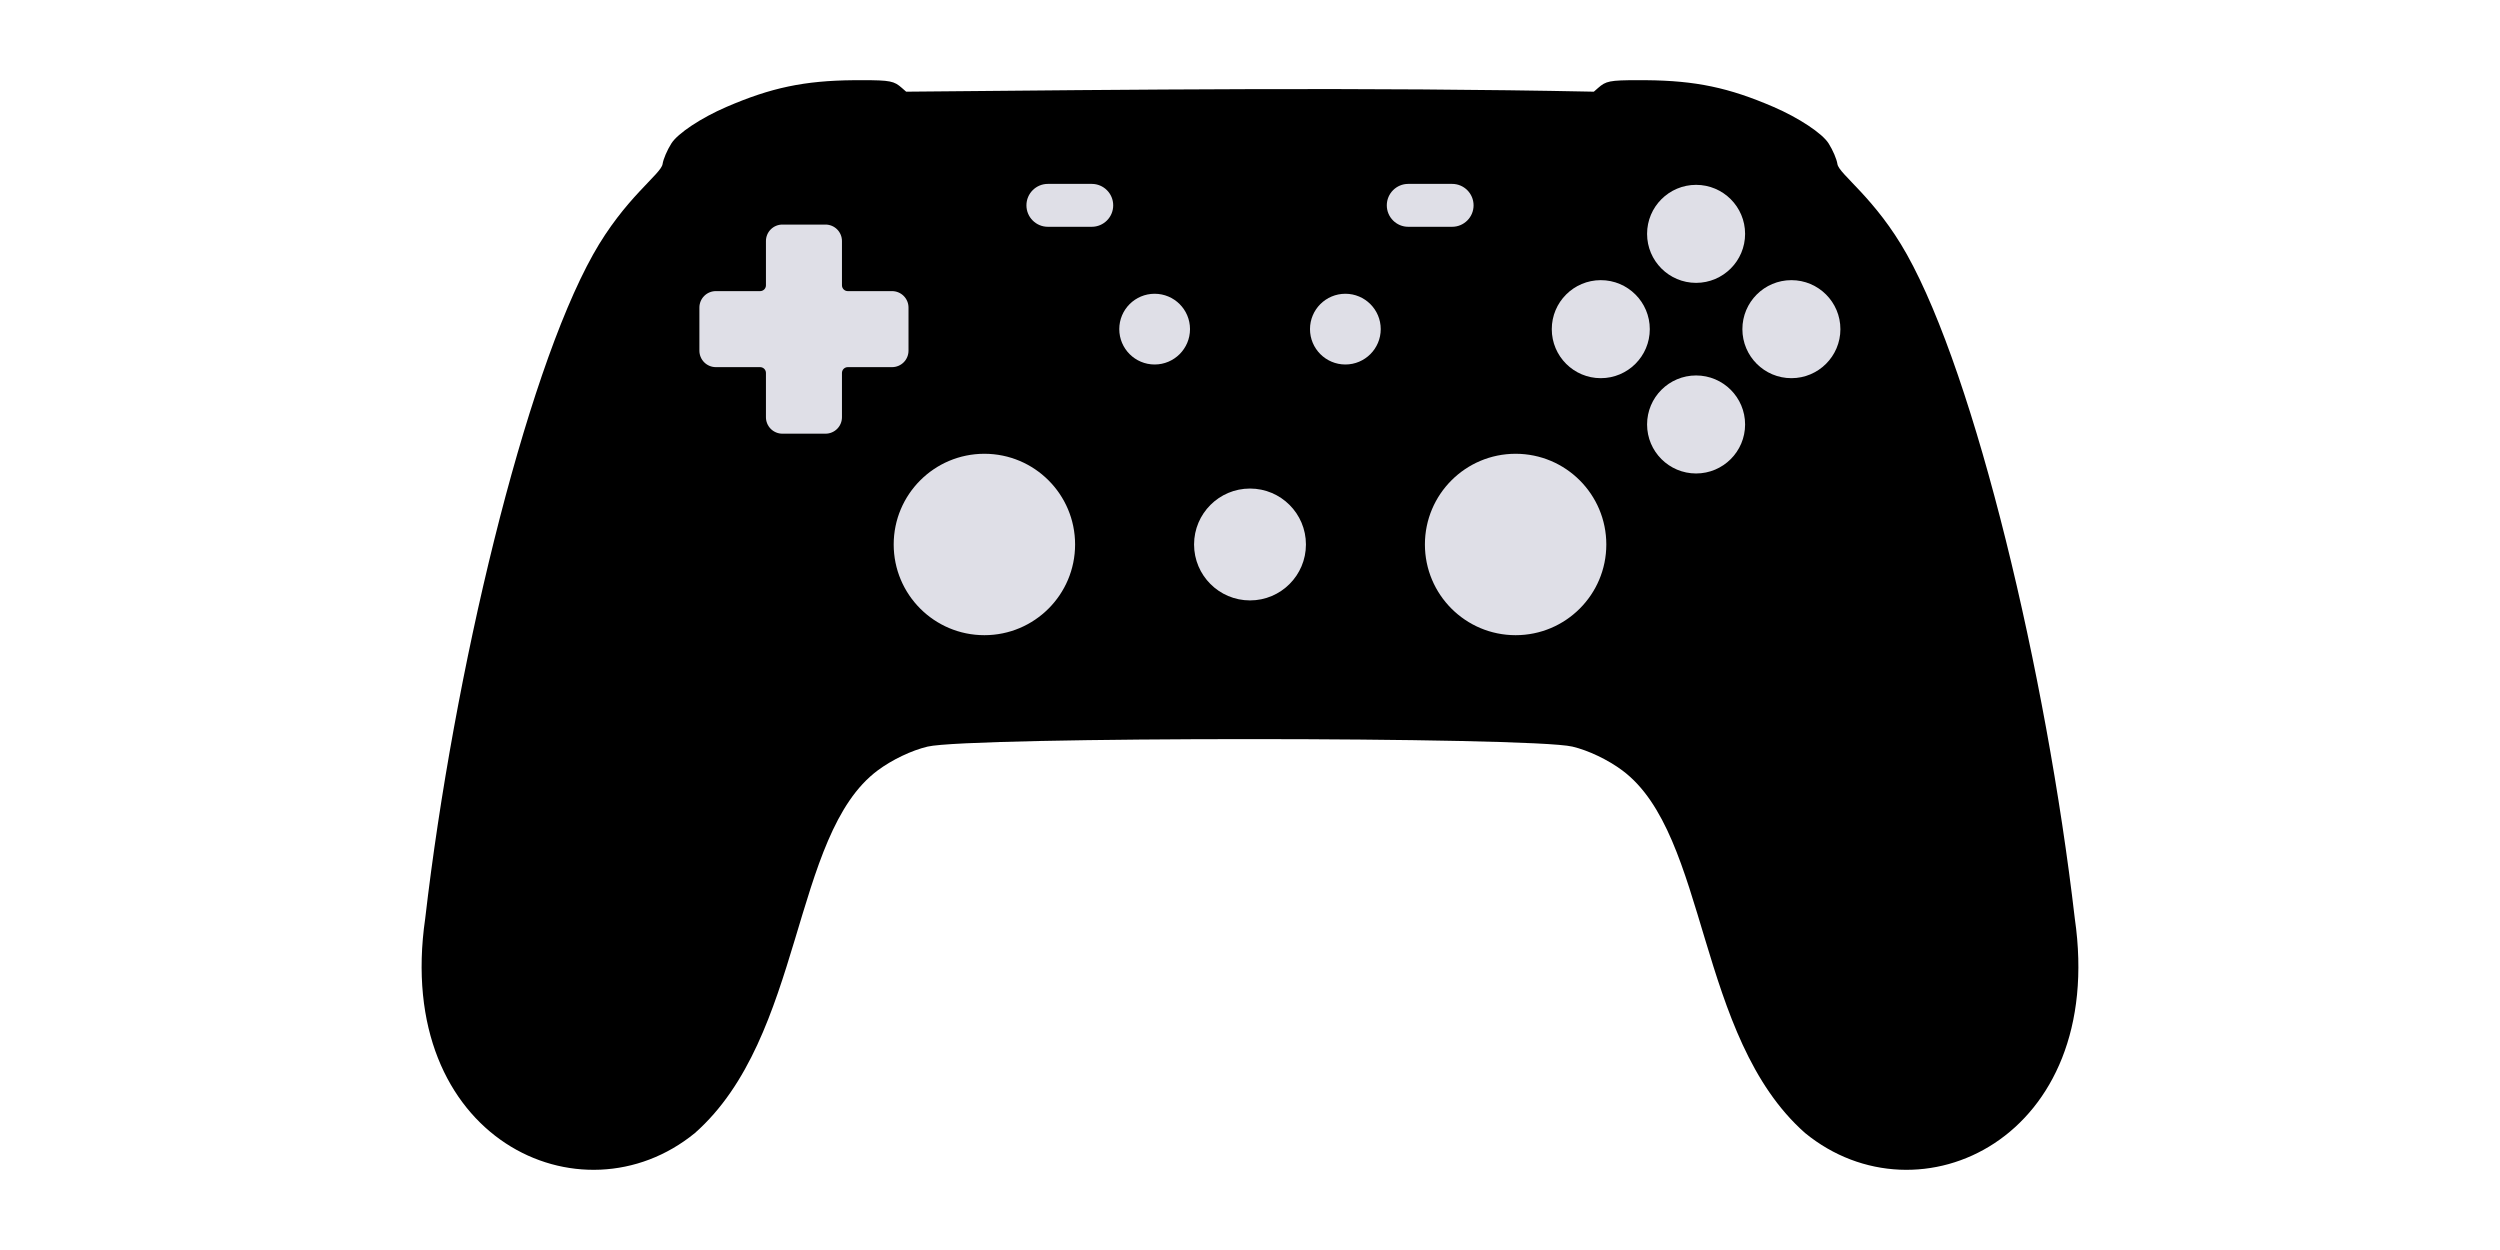
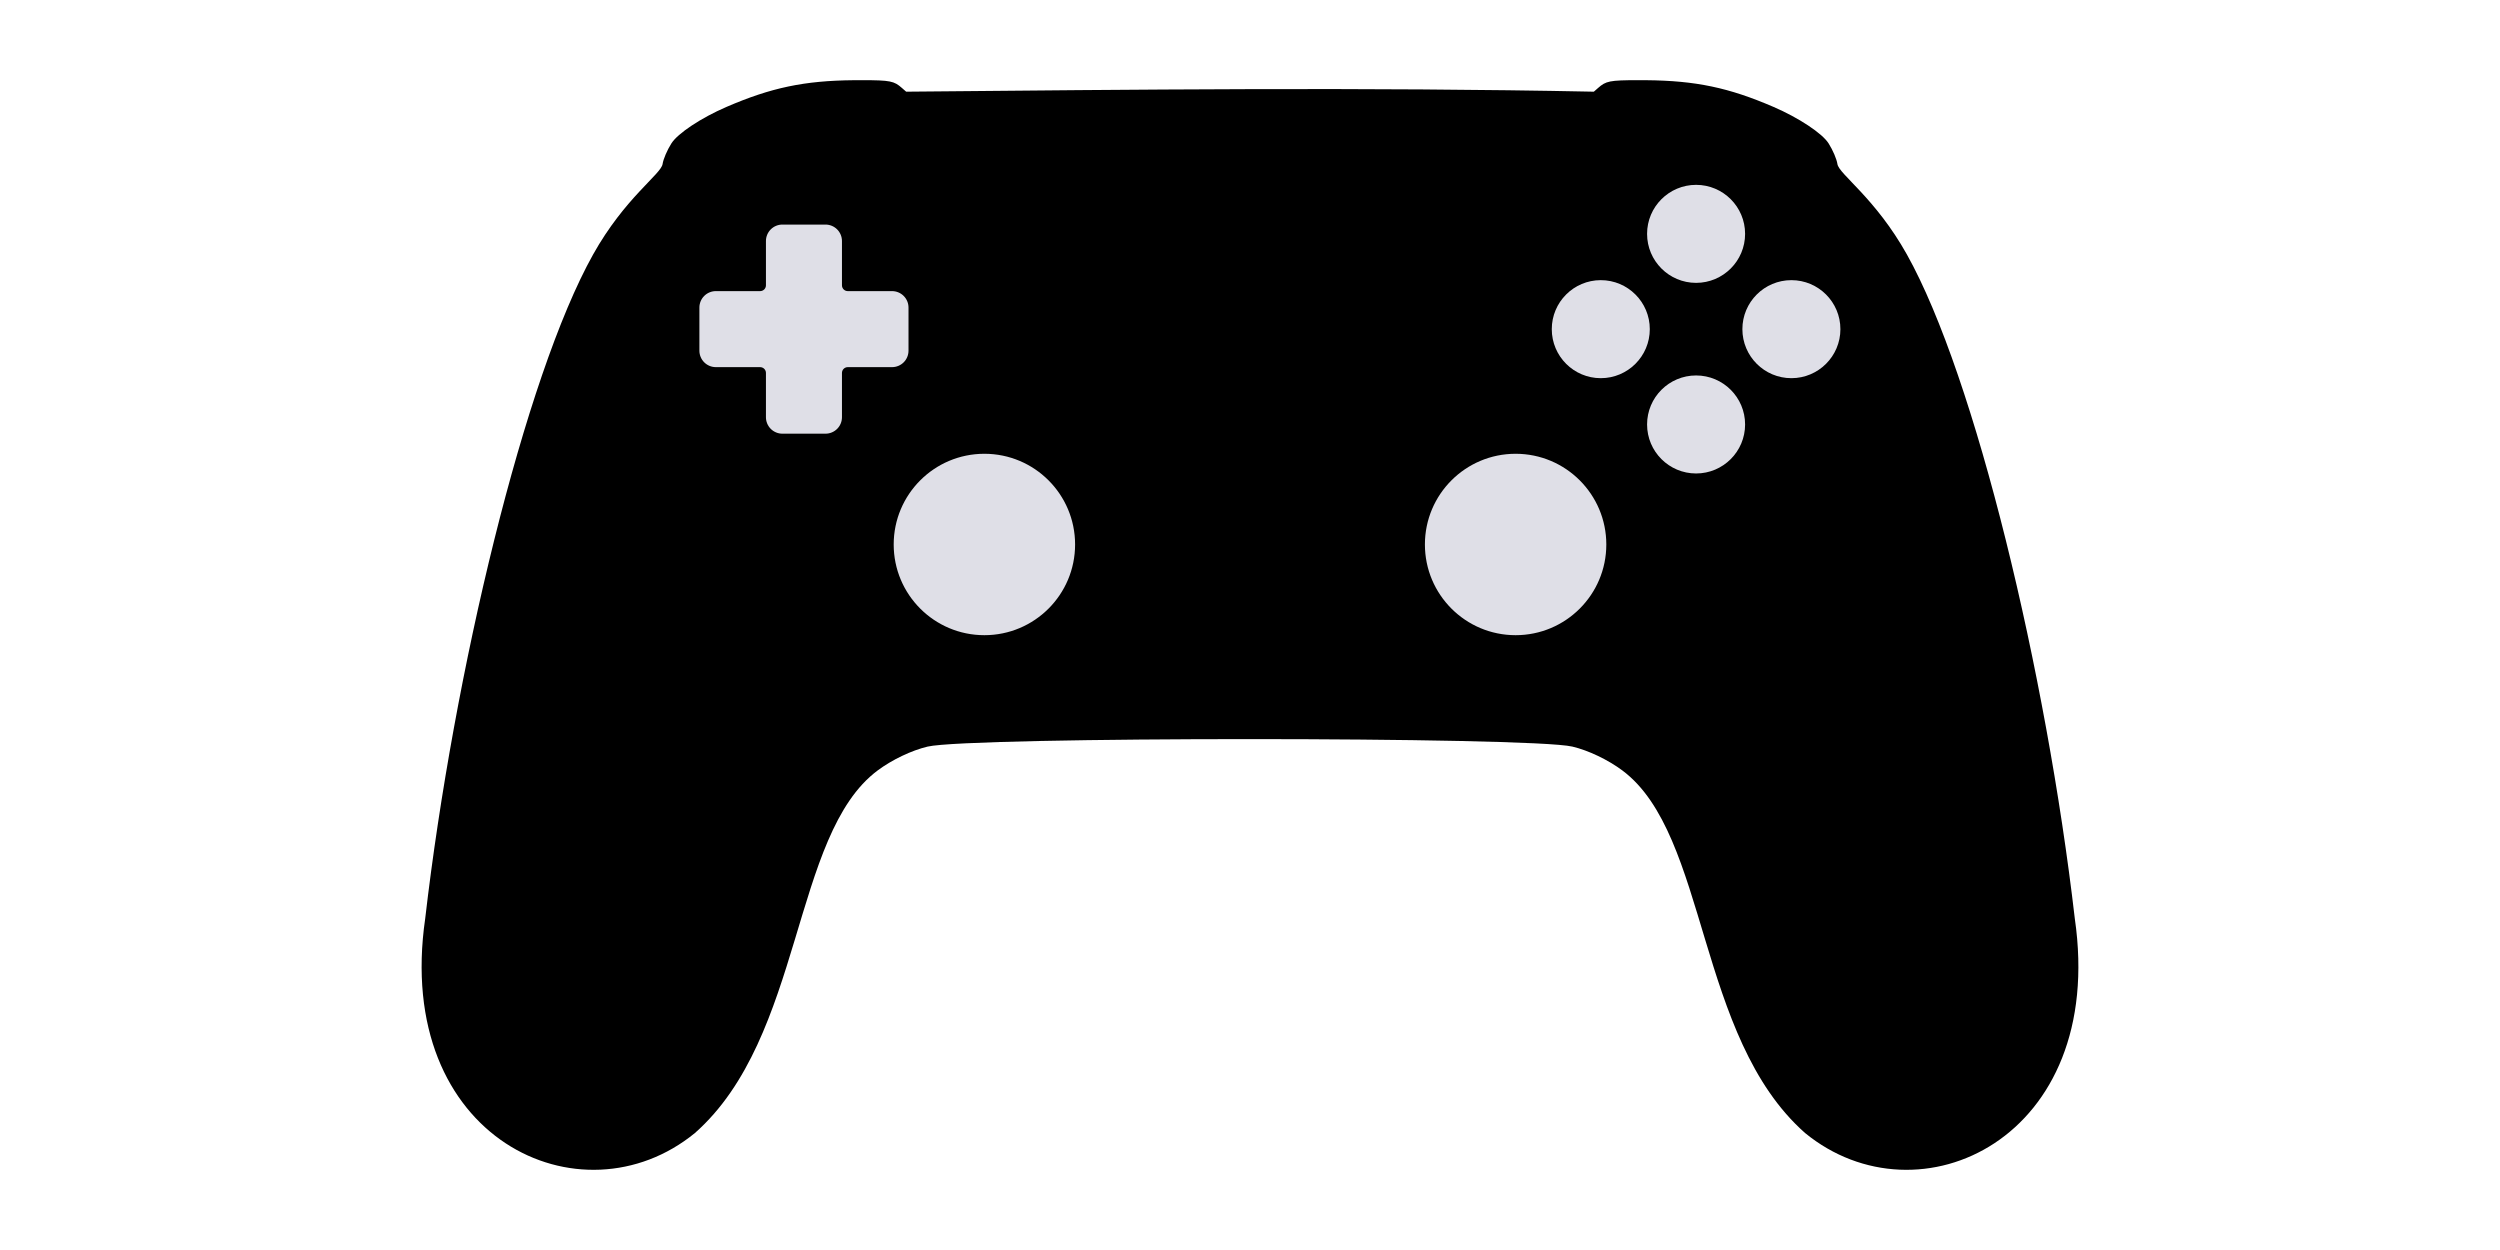
- <svg xmlns="http://www.w3.org/2000/svg" xml:space="preserve" width="1000" height="500">
-   <path d="M344.798 32.071c-.897 0-2.351.003-3.248.011-19.861.178-33.094 2.977-50.97 10.688-10.095 4.356-19.48 10.571-22.01 14.58-1.72 2.726-3.247 6.291-3.533 8.253-.593 4.068-15.137 13.558-27.794 36.186-27.343 48.881-55.74 167.154-67.16 265.618-12.757 88.088 62.46 122.972 107.89 85.8 43.57-38.507 38.597-119.274 73.064-145.009 5.75-4.293 13.582-8.035 20.009-9.559 16.863-4 241.076-3.994 257.91 0 6.427 1.524 14.259 5.266 20.008 9.559 34.467 25.734 29.495 106.503 73.065 145.01 45.43 37.17 120.646 2.287 107.89-85.802-11.421-98.463-39.818-216.736-67.16-265.617-12.658-22.628-27.202-32.118-27.795-36.186-.286-1.962-1.812-5.527-3.533-8.253-2.53-4.009-11.914-10.224-22.01-14.58-17.876-7.711-31.108-10.51-50.97-10.688a422 422 0 0 0-3.247-.01c-11.393.004-12.826.352-15.952 3.097l-1.714 1.504c-91.696-1.858-183.378-.846-275.074 0l-1.715-1.504c-3.126-2.745-4.559-3.093-15.952-3.097" style="display:inline;fill:#000;stroke-width:.485" />
-   <path d="M312.973 89.828a6.58 6.58 0 0 0-6.597 6.597v17.698a2.32 2.32 0 0 1-2.325 2.324h-17.697a6.58 6.58 0 0 0-6.596 6.596v17.217a6.58 6.58 0 0 0 6.596 6.595h17.698a2.32 2.32 0 0 1 2.324 2.324v17.698a6.58 6.58 0 0 0 6.596 6.597h17.22a6.58 6.58 0 0 0 6.593-6.597V149.18a2.32 2.32 0 0 1 2.325-2.325h17.7a6.58 6.58 0 0 0 6.593-6.595v-17.217a6.58 6.58 0 0 0-6.593-6.596h-17.7a2.32 2.32 0 0 1-2.326-2.324V96.424a6.58 6.58 0 0 0-6.592-6.596z" style="fill:#dfdfe7;fill-opacity:1;fill-rule:evenodd;stroke:none;stroke-width:2.797;stroke-miterlimit:7;paint-order:stroke markers fill" />
-   <g transform="translate(-1069.469 -1366.136)scale(.87756)">
-     <circle cx="1948.338" cy="1706.779" r="22.338" style="font-variation-settings:normal;vector-effect:none;fill:#dfdfe7;fill-opacity:1;fill-rule:evenodd;stroke-width:44.661;stroke-linecap:butt;stroke-linejoin:miter;stroke-miterlimit:4;stroke-dasharray:none;stroke-dashoffset:0;stroke-opacity:1;-inkscape-stroke:none;stop-color:#000" />
-     <circle cx="-2035.219" cy="1706.779" r="22.338" style="font-variation-settings:normal;vector-effect:none;fill:#dfdfe7;fill-opacity:1;fill-rule:evenodd;stroke-width:44.661;stroke-linecap:butt;stroke-linejoin:miter;stroke-miterlimit:4;stroke-dasharray:none;stroke-dashoffset:0;stroke-opacity:1;-inkscape-stroke:none;stop-color:#000" transform="scale(-1 1)" />
-     <circle cx="1663.338" cy="-1991.778" r="22.338" style="font-variation-settings:normal;vector-effect:none;fill:#dfdfe7;fill-opacity:1;fill-rule:evenodd;stroke-width:44.661;stroke-linecap:butt;stroke-linejoin:miter;stroke-miterlimit:4;stroke-dasharray:none;stroke-dashoffset:0;stroke-opacity:1;-inkscape-stroke:none;stop-color:#000" transform="rotate(90)" />
-     <circle cx="-1750.219" cy="-1991.778" r="22.338" style="font-variation-settings:normal;vector-effect:none;fill:#dfdfe7;fill-opacity:1;fill-rule:evenodd;stroke-width:44.661;stroke-linecap:butt;stroke-linejoin:miter;stroke-miterlimit:4;stroke-dasharray:none;stroke-dashoffset:0;stroke-opacity:1;-inkscape-stroke:none;stop-color:#000" transform="scale(1 -1)rotate(90)" />
+ <svg xmlns="http://www.w3.org/2000/svg" xml:space="preserve" width="1000" height="500" version="1.1" id="svg10">
+   <defs id="defs10" />
+   <path d="M344.798 32.071c-.897 0-2.351.003-3.248.011-19.861.178-33.094 2.977-50.97 10.688-10.095 4.356-19.48 10.571-22.01 14.58-1.72 2.726-3.247 6.291-3.533 8.253-.593 4.068-15.137 13.558-27.794 36.186-27.343 48.881-55.74 167.154-67.16 265.618-12.757 88.088 62.46 122.972 107.89 85.8 43.57-38.507 38.597-119.274 73.064-145.009 5.75-4.293 13.582-8.035 20.009-9.559 16.863-4 241.076-3.994 257.91 0 6.427 1.524 14.259 5.266 20.008 9.559 34.467 25.734 29.495 106.503 73.065 145.01 45.43 37.17 120.646 2.287 107.89-85.802-11.421-98.463-39.818-216.736-67.16-265.617-12.658-22.628-27.202-32.118-27.795-36.186-.286-1.962-1.812-5.527-3.533-8.253-2.53-4.009-11.914-10.224-22.01-14.58-17.876-7.711-31.108-10.51-50.97-10.688a422 422 0 0 0-3.247-.01c-11.393.004-12.826.352-15.952 3.097l-1.714 1.504c-91.696-1.858-183.378-.846-275.074 0l-1.715-1.504c-3.126-2.745-4.559-3.093-15.952-3.097" style="display:inline;fill:#000;stroke-width:.485" id="path1" />
+   <path d="M312.973 89.828a6.58 6.58 0 0 0-6.597 6.597v17.698a2.32 2.32 0 0 1-2.325 2.324h-17.697a6.58 6.58 0 0 0-6.596 6.596v17.217a6.58 6.58 0 0 0 6.596 6.595h17.698a2.32 2.32 0 0 1 2.324 2.324v17.698a6.58 6.58 0 0 0 6.596 6.597h17.22a6.58 6.58 0 0 0 6.593-6.597V149.18a2.32 2.32 0 0 1 2.325-2.325h17.7a6.58 6.58 0 0 0 6.593-6.595v-17.217a6.58 6.58 0 0 0-6.593-6.596h-17.7a2.32 2.32 0 0 1-2.326-2.324V96.424a6.58 6.58 0 0 0-6.592-6.596z" style="fill:#dfdfe7;fill-opacity:1;fill-rule:evenodd;stroke:none;stroke-width:2.797;stroke-miterlimit:7;paint-order:stroke markers fill" id="path2" />
+   <g transform="translate(-1069.469 -1366.136)scale(.87756)" id="g5">
+     <circle cx="1948.338" cy="1706.779" r="22.338" style="font-variation-settings:normal;vector-effect:none;fill:#dfdfe7;fill-opacity:1;fill-rule:evenodd;stroke-width:44.661;stroke-linecap:butt;stroke-linejoin:miter;stroke-miterlimit:4;stroke-dasharray:none;stroke-dashoffset:0;stroke-opacity:1;-inkscape-stroke:none;stop-color:#000" id="circle2" />
+     <circle cx="-2035.219" cy="1706.779" r="22.338" style="font-variation-settings:normal;vector-effect:none;fill:#dfdfe7;fill-opacity:1;fill-rule:evenodd;stroke-width:44.661;stroke-linecap:butt;stroke-linejoin:miter;stroke-miterlimit:4;stroke-dasharray:none;stroke-dashoffset:0;stroke-opacity:1;-inkscape-stroke:none;stop-color:#000" transform="scale(-1 1)" id="circle3" />
+     <circle cx="1663.338" cy="-1991.778" r="22.338" style="font-variation-settings:normal;vector-effect:none;fill:#dfdfe7;fill-opacity:1;fill-rule:evenodd;stroke-width:44.661;stroke-linecap:butt;stroke-linejoin:miter;stroke-miterlimit:4;stroke-dasharray:none;stroke-dashoffset:0;stroke-opacity:1;-inkscape-stroke:none;stop-color:#000" transform="rotate(90)" id="circle4" />
+     <circle cx="-1750.219" cy="-1991.778" r="22.338" style="font-variation-settings:normal;vector-effect:none;fill:#dfdfe7;fill-opacity:1;fill-rule:evenodd;stroke-width:44.661;stroke-linecap:butt;stroke-linejoin:miter;stroke-miterlimit:4;stroke-dasharray:none;stroke-dashoffset:0;stroke-opacity:1;-inkscape-stroke:none;stop-color:#000" transform="scale(1 -1)rotate(90)" id="circle5" />
  </g>
-   <circle cx="606.245" cy="217.792" r="36.281" style="font-variation-settings:normal;vector-effect:none;fill:#dfdfe7;fill-opacity:1;fill-rule:evenodd;stroke-width:35.777;stroke-linecap:butt;stroke-linejoin:miter;stroke-miterlimit:4;stroke-dasharray:none;stroke-dashoffset:0;stroke-opacity:1;-inkscape-stroke:none;stop-color:#000" />
-   <circle cx="-393.757" cy="217.792" r="36.281" style="font-variation-settings:normal;vector-effect:none;fill:#dfdfe7;fill-opacity:1;fill-rule:evenodd;stroke-width:35.777;stroke-linecap:butt;stroke-linejoin:miter;stroke-miterlimit:4;stroke-dasharray:none;stroke-dashoffset:0;stroke-opacity:1;-inkscape-stroke:none;stop-color:#000" transform="scale(-1 1)" />
-   <circle cx="500.001" cy="217.792" r="22.374" style="font-variation-settings:normal;vector-effect:none;fill:#dfdfe7;fill-opacity:1;fill-rule:evenodd;stroke-width:44.733;stroke-linecap:butt;stroke-linejoin:miter;stroke-miterlimit:4;stroke-dasharray:none;stroke-dashoffset:0;stroke-opacity:1;-inkscape-stroke:none;stop-color:#000" />
-   <g transform="translate(0 -49.321)">
-     <rect width="34.708" height="17.158" x="554.721" y="122.879" ry="8.579" style="fill:#dfdfe7;fill-opacity:1;stroke-width:25.168;stroke-linecap:round;stroke-linejoin:round" />
-     <rect width="34.708" height="17.158" x="-445.281" y="122.879" ry="8.579" style="fill:#dfdfe7;fill-opacity:1;stroke-width:25.168;stroke-linecap:round;stroke-linejoin:round" transform="scale(-1 1)" />
-   </g>
-   <circle cx="461.856" cy="131.651" r="14.147" style="fill:#dfdfe7;stroke-width:4.192;stroke-linecap:round;stroke-linejoin:round" />
-   <circle cx="-538.146" cy="131.651" r="14.147" style="fill:#dfdfe7;fill-opacity:1;stroke-width:4.192;stroke-linecap:round;stroke-linejoin:round" transform="scale(-1 1)" />
+   <circle cx="606.245" cy="217.792" r="36.281" style="font-variation-settings:normal;vector-effect:none;fill:#dfdfe7;fill-opacity:1;fill-rule:evenodd;stroke-width:35.777;stroke-linecap:butt;stroke-linejoin:miter;stroke-miterlimit:4;stroke-dasharray:none;stroke-dashoffset:0;stroke-opacity:1;-inkscape-stroke:none;stop-color:#000" id="circle6" />
+   <circle cx="-393.757" cy="217.792" r="36.281" style="font-variation-settings:normal;vector-effect:none;fill:#dfdfe7;fill-opacity:1;fill-rule:evenodd;stroke-width:35.777;stroke-linecap:butt;stroke-linejoin:miter;stroke-miterlimit:4;stroke-dasharray:none;stroke-dashoffset:0;stroke-opacity:1;-inkscape-stroke:none;stop-color:#000" transform="scale(-1 1)" id="circle7" />
</svg>
